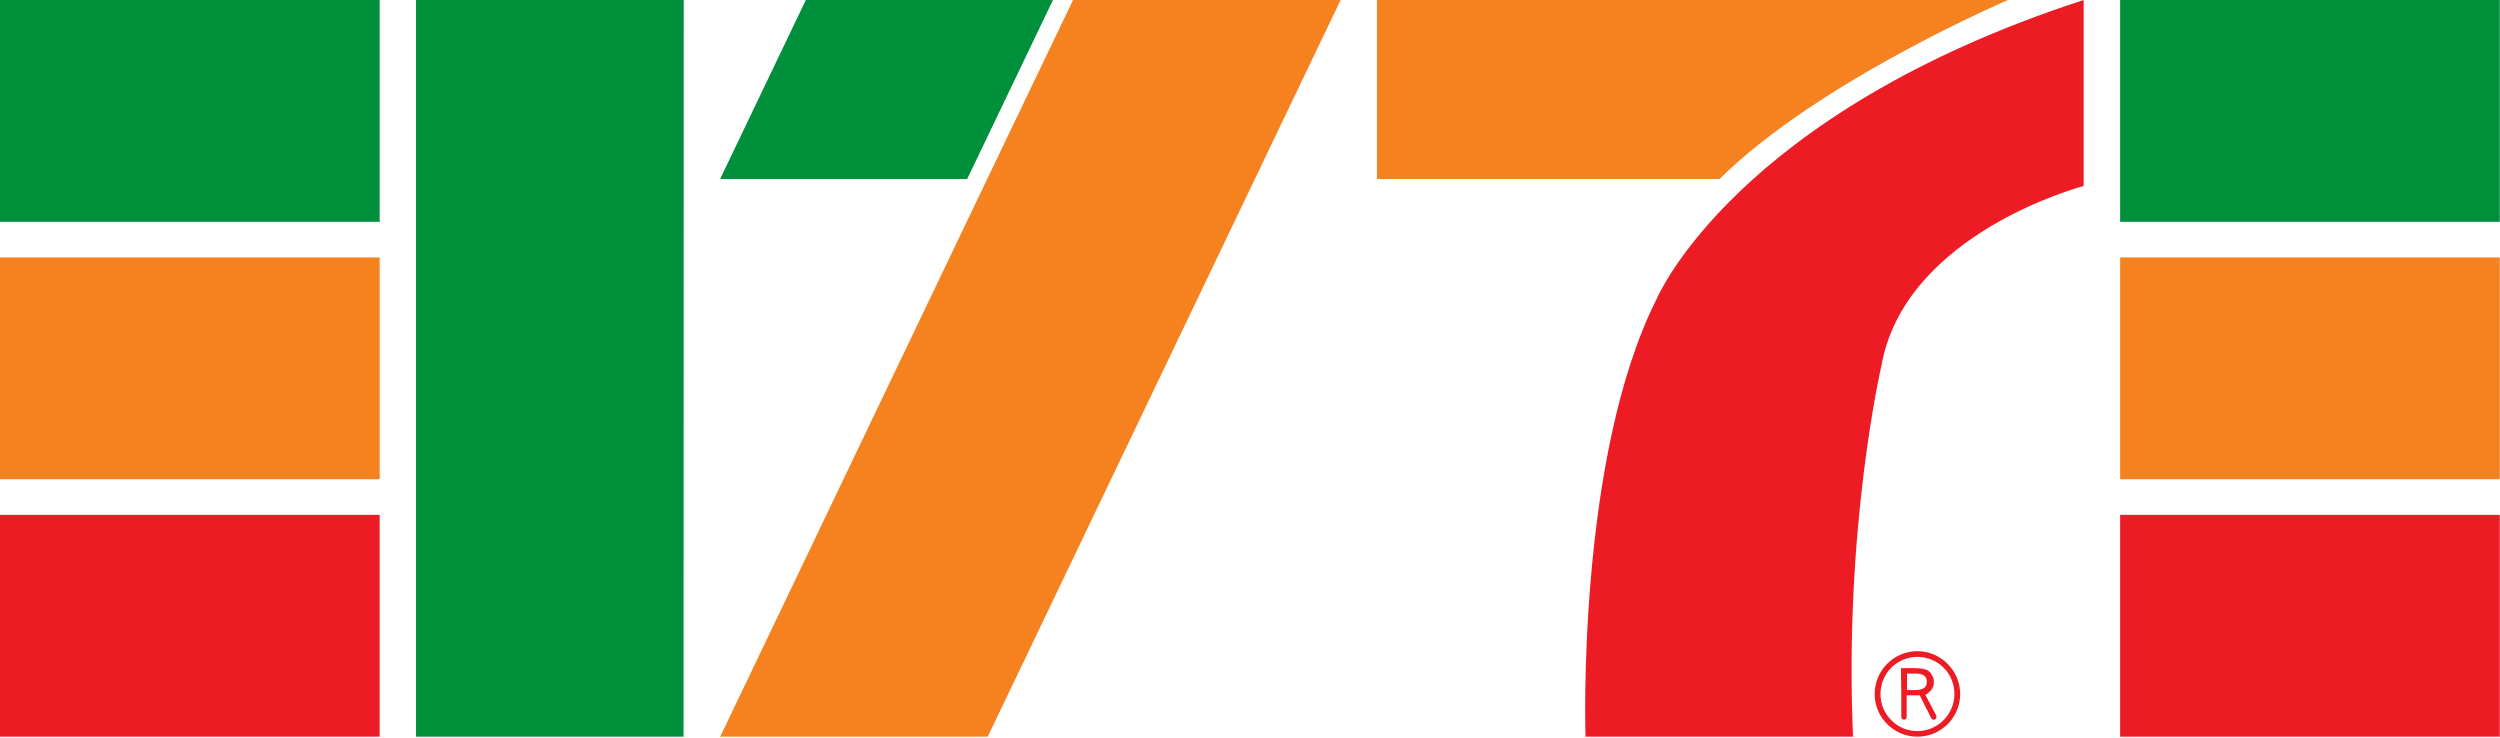
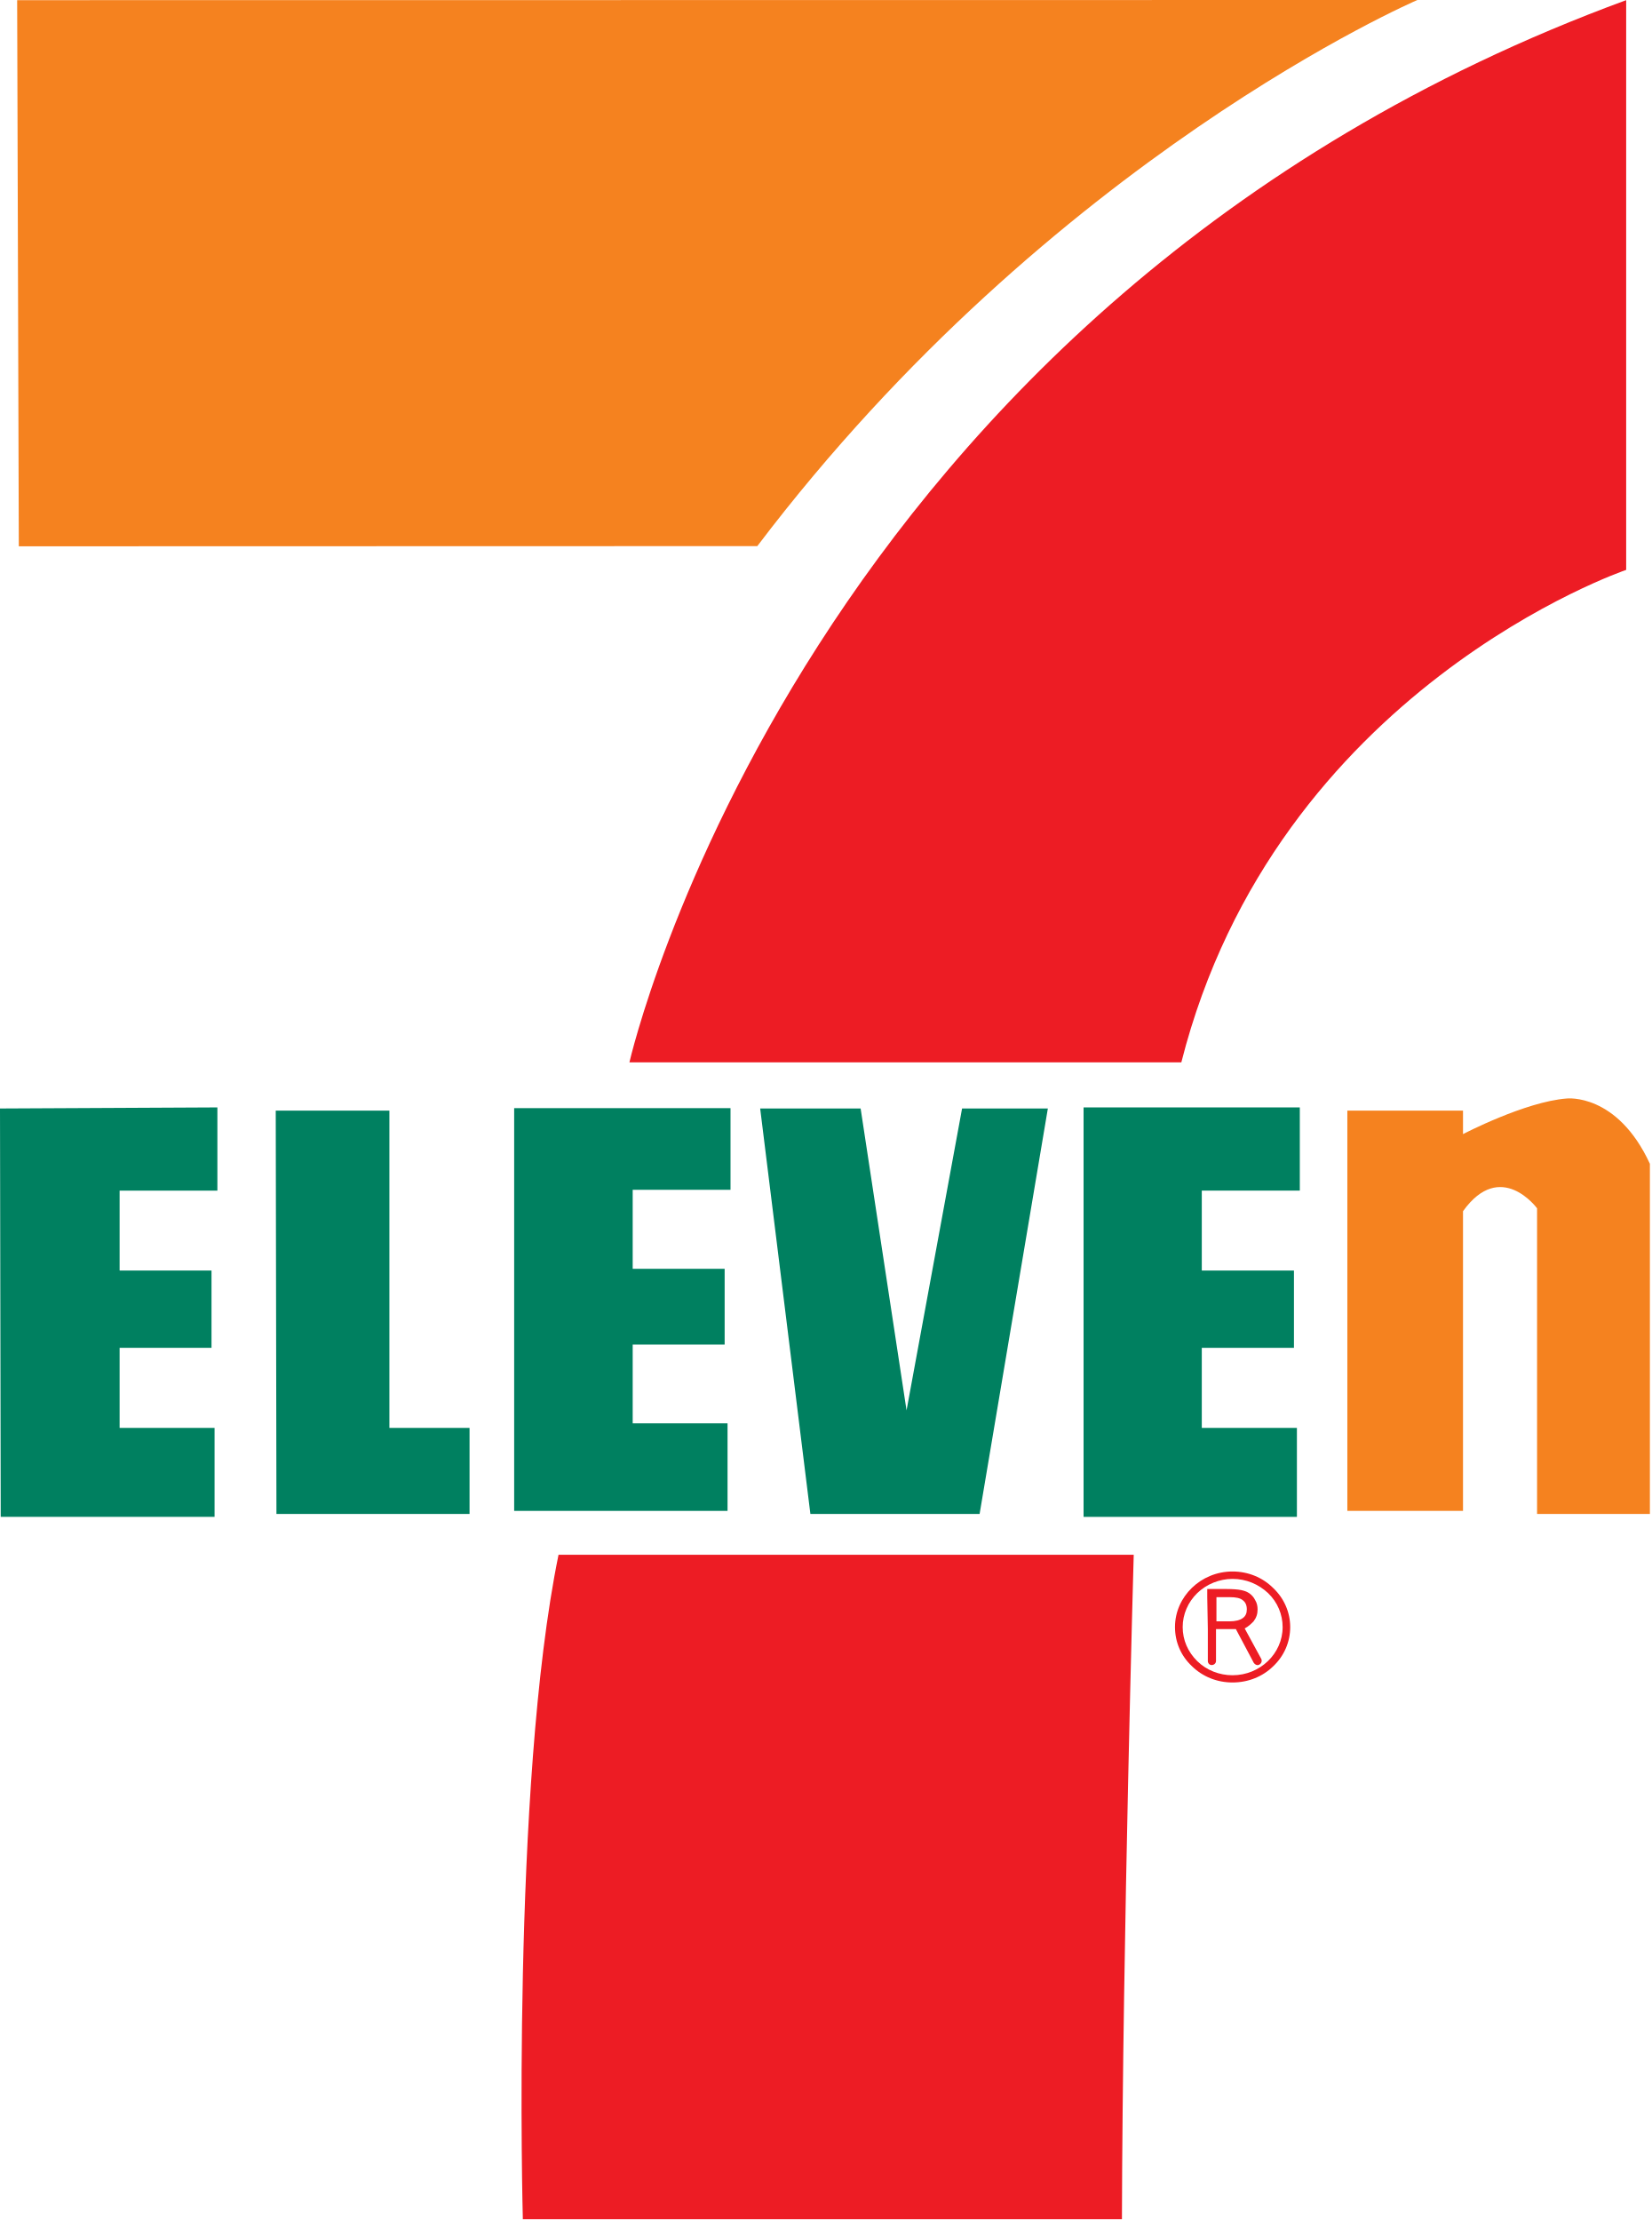
- <svg xmlns="http://www.w3.org/2000/svg" width="100%" height="100%" viewBox="0 0 2547 751" version="1.1" xml:space="preserve" style="fill-rule:evenodd;clip-rule:evenodd;stroke-linejoin:round;stroke-miterlimit:2;">
+ <svg xmlns="http://www.w3.org/2000/svg" width="100%" height="100%" viewBox="0 0 633 851" version="1.1" xml:space="preserve" style="fill-rule:evenodd;clip-rule:evenodd;stroke-linejoin:round;stroke-miterlimit:2;">
  <g>
-     <g>
-       <rect x="0" y="0" width="386.804" height="225.992" style="fill:#00903b;" />
-       <rect x="0" y="262.279" width="386.804" height="225.979" style="fill:#f5821f;" />
-       <rect x="0" y="524.542" width="386.804" height="225.987" style="fill:#ed1c24;" />
-     </g>
-     <g>
-       <rect x="2160" y="0" width="386.804" height="225.992" style="fill:#00903b;" />
-       <rect x="2160" y="262.279" width="386.804" height="225.979" style="fill:#f5821f;" />
-       <rect x="2160" y="524.542" width="386.804" height="225.987" style="fill:#ed1c24;" />
-     </g>
-     <g>
-       <g>
-         <path d="M1751.87,182.334l-349.06,0l-0,-182.334l643.003,0c0,0 -192.632,82.189 -293.943,182.334Z" style="fill:#f5821f;fill-rule:nonzero;" />
-         <path d="M2122.83,-0l0,189.482c0,-0 -182.352,47.63 -206.119,183.47c-0,-0 -38.189,164.366 -28.833,377.577l-272.568,0c0,0 -9.49,-284.628 72.88,-446.701c-0,-0 79.378,-188.268 434.64,-303.828" style="fill:#ed1c24;fill-rule:nonzero;" />
-         <g>
-           <path d="M1991.14,707.05c0,20.762 -16.962,37.779 -37.641,37.779c-10.125,0 -19.671,-3.912 -26.688,-11.15c-7.067,-7.15 -10.983,-16.529 -10.983,-26.629c-0,-9.967 3.916,-19.683 10.983,-26.796c7.017,-7 16.563,-11 26.688,-11c10.095,0 19.583,4 26.679,11c7.125,7.113 10.962,16.829 10.962,26.796m-37.641,-43.642c-24.059,0 -43.584,19.617 -43.584,43.642c0,11.654 4.575,22.533 12.809,30.729c8.204,8.167 18.995,12.75 30.775,12.75c11.625,0 22.387,-4.583 30.833,-12.75c8.058,-8.196 12.704,-19.075 12.704,-30.729c0,-11.567 -4.646,-22.521 -12.704,-30.625c-8.446,-8.329 -19.208,-13.017 -30.833,-13.017" style="fill:#ed1c24;fill-rule:nonzero;" />
-           <path d="M1942.86,703.024l-0,-16.775l9.141,-0c3.584,-0 6.592,0.629 8.342,2.225c1.9,1.279 2.729,3.466 2.729,6.358c0,2.575 -0.829,4.521 -2.729,6.063c-1.967,1.27 -4.904,2.129 -8.667,2.129l-8.816,-0Zm29.845,26.062l-11.104,-21.208c2.467,-1.258 4.338,-3.167 5.9,-4.854c1.854,-2.504 2.746,-5.134 2.746,-8.192c0,-2.312 -0.425,-4.525 -1.65,-6.358c-1,-2.225 -2.471,-3.967 -4.225,-5.225c-1.467,-1.021 -3.254,-1.488 -5.121,-1.854c-2.096,-0.3 -5.25,-0.705 -9.483,-0.705l-13.008,0l-0,5.559l0.291,22.133l0,22.092c0,1.629 1.213,2.779 2.559,2.779c1.666,-0 2.916,-1.15 2.916,-2.779l0,-22.092l13.279,0l11.792,23.429c0.788,1.163 2.417,2.017 3.725,1.163c1.446,-0.738 1.871,-2.463 1.383,-3.888" style="fill:#ed1c24;fill-rule:nonzero;" />
-         </g>
-       </g>
-       <path d="M696.598,0l-0.187,750.529l-272.568,0l0,-750.529" style="fill:#00903b;fill-rule:nonzero;" />
-       <g>
-         <path d="M985.381,182.334l-251.704,0l87.301,-182.334l251.784,0l-87.381,182.334Z" style="fill:#00903b;" />
-         <path d="M1005.78,182.334l87.455,-182.334l272.601,0l-359.538,750.529l-272.568,0l272.05,-568.195Z" style="fill:#f5821f;" />
-       </g>
-     </g>
+     <path d="M6.575,0.06l536.656,-0.06c0,-0 -139.92,60.091 -252.99,209.253l-283.033,0.07l-0.633,-209.263Z" style="fill:#f5821f;fill-rule:nonzero;" />
+     <path d="M623.246,0.06l-0,218.3c-0,-0 -134.111,45.455 -170.487,188.683l-211.524,0c0,0 66.068,-290.998 382.011,-406.983" style="fill:#ed1c24;fill-rule:nonzero;" />
+     <path d="M214.064,595.716l220.446,-0c-0,-0 -4.245,148.159 -4.518,254.598l-229.607,0c-0,0 -4.518,-165.958 13.679,-254.598" style="fill:#ed1c24;fill-rule:nonzero;" />
+     <path d="M0,424.729l83.315,-0.413l0,31.877l-37.47,-0l-0,30.628l35.218,0l0,29.616l-35.218,-0l-0,30.677l36.39,-0l-0,34.095l-81.961,-0l-0.274,-156.48Z" style="fill:#008060;fill-rule:nonzero;" />
+     <path d="M197.058,424.597l82.917,0l-0,31.286l-37.49,0l-0,30.274l35.243,-0l-0,29.03l-35.243,-0l-0,30.182l36.352,-0l-0,33.543l-81.779,-0l0,-154.315Z" style="fill:#008060;fill-rule:nonzero;" />
+     <path d="M415.291,424.316l82.873,0l0,31.877l-37.567,0l0,30.629l35.32,-0l0,29.615l-35.32,0l0,30.677l36.453,-0l0,34.095l-81.759,0l-0,-156.893Z" style="fill:#008060;fill-rule:nonzero;" />
+     <path d="M105.68,425.554l43.563,-0l0,121.559l30.716,0l-0,32.977l-74.01,-0l-0.269,-154.536Z" style="fill:#008060;fill-rule:nonzero;" />
+     <path d="M291.343,424.729l38.499,-0l17.602,115.677l21.28,-115.677l32.876,-0l-26.159,155.356l-64.853,0l-19.245,-155.356Z" style="fill:#008060;fill-rule:nonzero;" />
+     <path d="M516.38,425.554l44.332,-0l-0,8.993c-0,0 23.844,-12.455 39.775,-13.646c0,0 19.288,-2.204 31.853,25.021l0,134.168l-43.242,-0l-0,-117.108c-0,-0 -13.948,-19.048 -28.386,1.104l-0,114.822l-44.332,0l-0,-153.354Z" style="fill:#f5821f;fill-rule:nonzero;" />
+     <path d="M491.58,623.427c-0,10.175 -8.652,18.462 -19.206,18.462c-5.037,-0 -9.944,-1.906 -13.516,-5.406c-3.587,-3.53 -5.584,-8.077 -5.584,-13.056c-0,-4.84 1.997,-9.521 5.584,-13.012c3.572,-3.442 8.479,-5.445 13.516,-5.445c5.214,0 9.944,2.003 13.636,5.445c3.62,3.491 5.57,8.172 5.57,13.012m-19.206,-21.294c-12.138,-0 -22.048,9.646 -22.048,21.294c-0,5.709 2.261,11.029 6.477,14.976c4.139,4.067 9.689,6.256 15.571,6.256c5.935,0 11.509,-2.189 15.643,-6.256c4.153,-3.947 6.463,-9.267 6.463,-14.976c-0,-5.608 -2.31,-10.961 -6.463,-14.908c-4.134,-4.139 -9.708,-6.386 -15.643,-6.386" style="fill:#ed1c24;fill-rule:nonzero;" />
+     <path d="M466.213,621.233l-0,-9.257l5.262,-0c2.065,-0 3.827,0.312 4.802,1.147c1.08,0.783 1.579,1.95 1.579,3.568c0,1.445 -0.499,2.578 -1.579,3.318c-1.086,0.782 -2.804,1.224 -4.994,1.224l-5.07,0Zm17.218,14.467l-6.396,-11.754c1.388,-0.696 2.497,-1.762 3.414,-2.713c1.052,-1.378 1.532,-2.804 1.532,-4.542c-0,-1.277 -0.245,-2.507 -0.917,-3.568c-0.538,-1.147 -1.441,-2.132 -2.502,-2.794c-0.821,-0.557 -1.786,-0.826 -2.886,-1.076c-1.224,-0.24 -3.116,-0.403 -5.454,-0.403l-7.534,-0l0,3.126l0.226,12.224l0,12.22c0,0.879 0.658,1.565 1.465,1.565c0.907,0 1.666,-0.686 1.666,-1.565l-0,-12.22l7.61,0l6.871,12.95c0.466,0.706 1.368,1.085 2.041,0.706c0.864,-0.428 1.181,-1.373 0.864,-2.156" style="fill:#ed1c24;fill-rule:nonzero;" />
  </g>
</svg>
